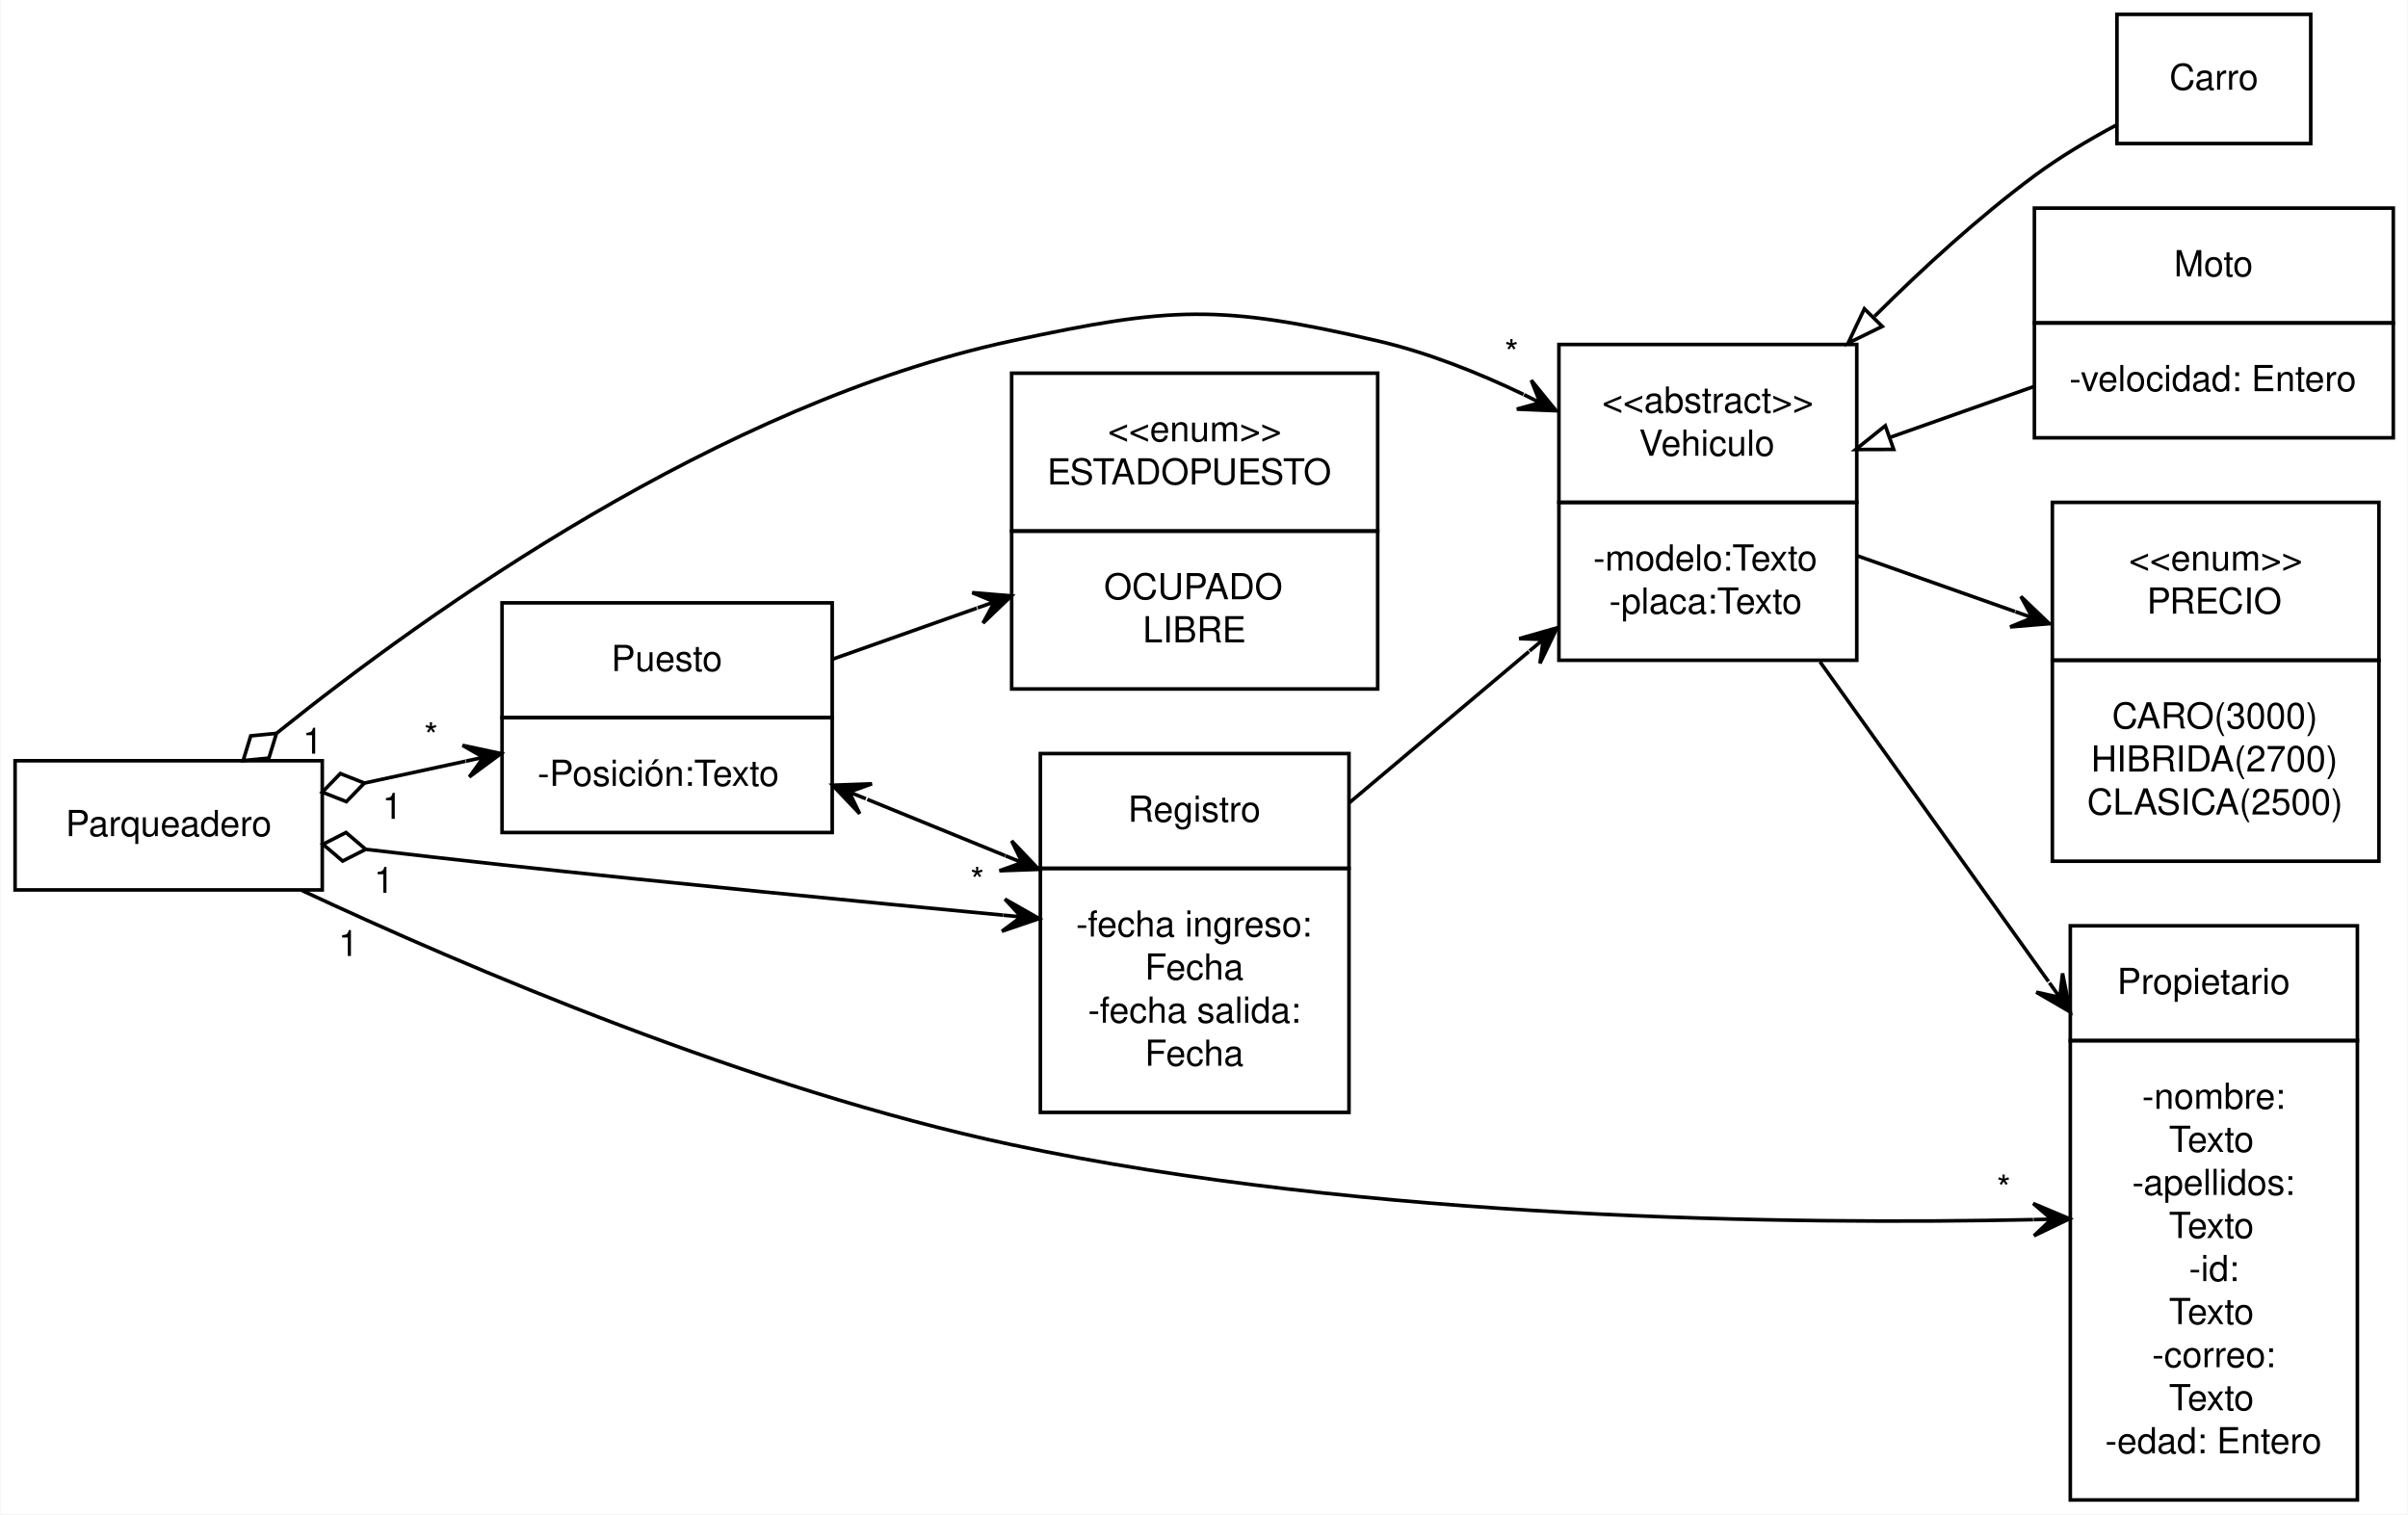
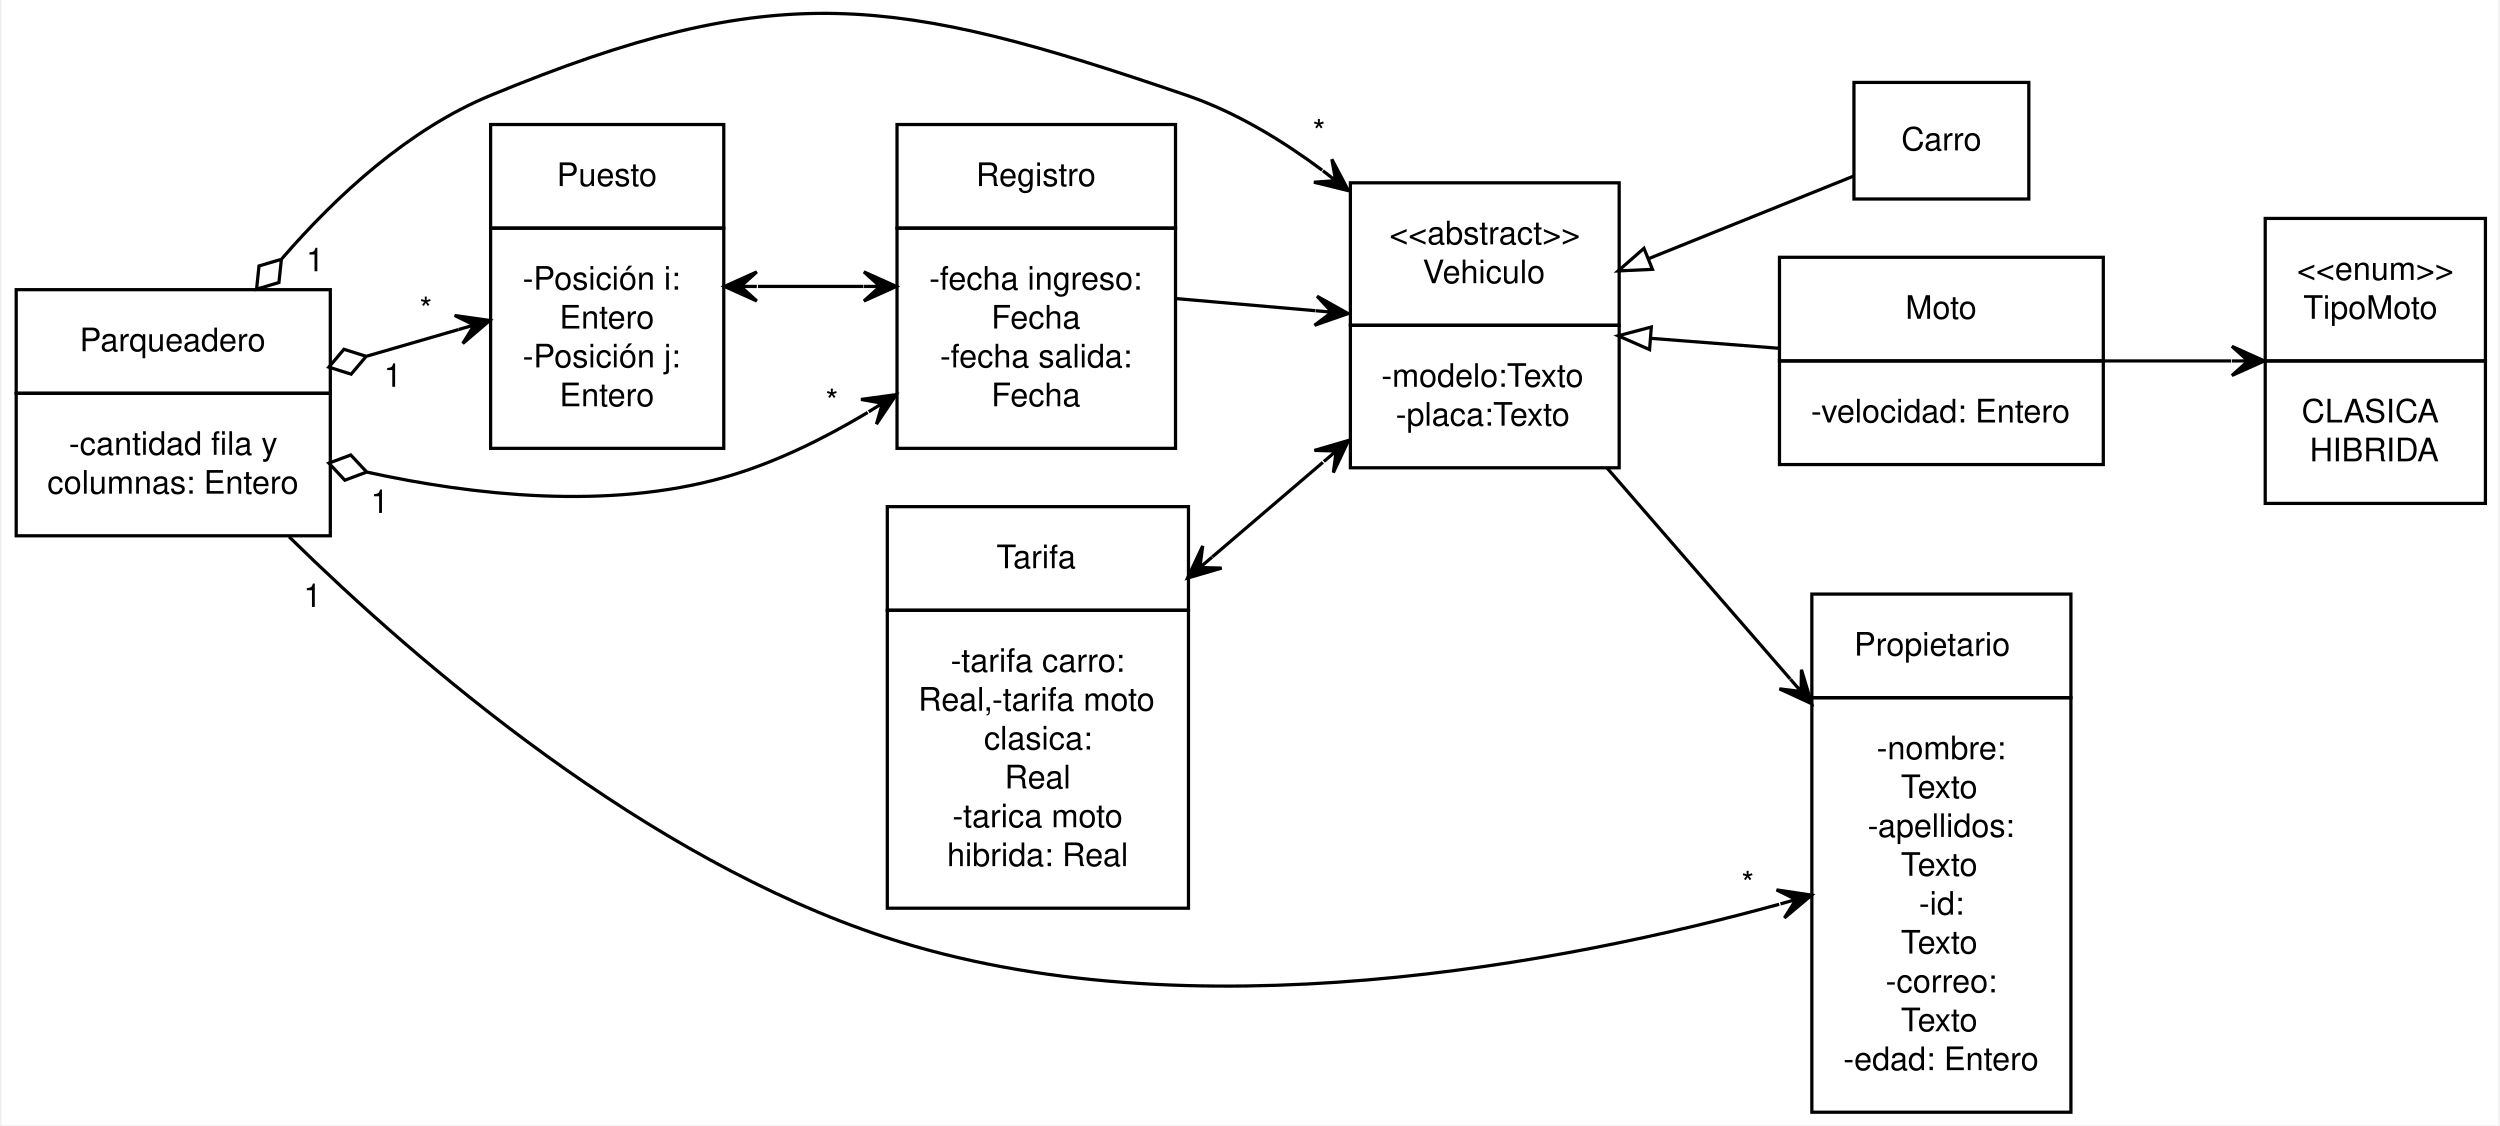
- <svg xmlns="http://www.w3.org/2000/svg" width="671pt" height="422pt" viewBox="0.00 0.00 670.80 422.00">
-   <g id="graph0" class="graph" transform="scale(1 1) rotate(0) translate(4 418)">
-     <polygon fill="#ffffff" stroke="transparent" points="-4,4 -4,-418 666.799,-418 666.799,4 -4,4" />
+ <svg xmlns="http://www.w3.org/2000/svg" width="771pt" height="347pt" viewBox="0.00 0.00 771.00 347.45">
+   <g id="graph0" class="graph" transform="scale(1 1) rotate(0) translate(4 343.4524)">
+     <polygon fill="#ffffff" stroke="transparent" points="-4,4 -4,-343.452 767,-343.452 767,4 -4,4" />
    <g id="node1" class="node">
-       <polygon fill="none" stroke="#000000" points="85.699,-206 .1,-206 .1,-170 85.699,-170 85.699,-206" />
-       <text text-anchor="middle" x="42.9" y="-185" font-family="Helvetica,sans-Serif" font-size="10.00" fill="#000000">Parqueadero</text>
+       <polygon fill="none" stroke="#000000" points=".5,-222 .5,-254 97.5,-254 97.5,-222 .5,-222" />
+       <text text-anchor="start" x="20.101" y="-235" font-family="Helvetica,sans-Serif" font-size="10.00" fill="#000000">Parqueadero</text>
+       <polygon fill="none" stroke="#000000" points=".5,-178 .5,-222 97.5,-222 97.5,-178 .5,-178" />
+       <text text-anchor="start" x="16.772" y="-203" font-family="Helvetica,sans-Serif" font-size="10.00" fill="#000000">-cantidad fila y</text>
+       <text text-anchor="start" x="10.102" y="-191" font-family="Helvetica,sans-Serif" font-size="10.00" fill="#000000">columnas: Entero</text>
    </g>
    <g id="node3" class="node">
-       <polygon fill="none" stroke="#000000" points="430.299,-278 430.299,-322 513.299,-322 513.299,-278 430.299,-278" />
-       <text text-anchor="start" x="442.339" y="-303" font-family="Helvetica,sans-Serif" font-size="10.00" fill="#000000">&lt;&lt;abstract&gt;&gt;</text>
-       <text text-anchor="start" x="452.627" y="-291" font-family="Helvetica,sans-Serif" font-size="10.00" fill="#000000">Vehiculo</text>
-       <polygon fill="none" stroke="#000000" points="430.299,-234 430.299,-278 513.299,-278 513.299,-234 430.299,-234" />
-       <text text-anchor="start" x="439.85" y="-259" font-family="Helvetica,sans-Serif" font-size="10.00" fill="#000000">-modelo:Texto</text>
-       <text text-anchor="start" x="444.294" y="-247" font-family="Helvetica,sans-Serif" font-size="10.00" fill="#000000">-placa:Texto</text>
+       <polygon fill="none" stroke="#000000" points="412.5,-243 412.5,-287 495.5,-287 495.5,-243 412.5,-243" />
+       <text text-anchor="start" x="424.54" y="-268" font-family="Helvetica,sans-Serif" font-size="10.00" fill="#000000">&lt;&lt;abstract&gt;&gt;</text>
+       <text text-anchor="start" x="434.829" y="-256" font-family="Helvetica,sans-Serif" font-size="10.00" fill="#000000">Vehiculo</text>
+       <polygon fill="none" stroke="#000000" points="412.5,-199 412.5,-243 495.5,-243 495.5,-199 412.5,-199" />
+       <text text-anchor="start" x="422.051" y="-224" font-family="Helvetica,sans-Serif" font-size="10.00" fill="#000000">-modelo:Texto</text>
+       <text text-anchor="start" x="426.495" y="-212" font-family="Helvetica,sans-Serif" font-size="10.00" fill="#000000">-placa:Texto</text>
    </g>
    <g id="edge1" class="edge">
-       <path fill="none" stroke="#000000" d="M73.074,-213.737C115.432,-247.781 196.484,-305.522 277.799,-323 322.12,-332.526 335.644,-333.27 379.799,-323 393.535,-319.805 407.583,-314.241 420.418,-308.091" />
-       <polygon fill="none" stroke="#000000" points="72.945,-213.631 65.768,-212.933 63.653,-206.039 70.83,-206.738 72.945,-213.631" />
-       <polygon fill="#000000" stroke="#000000" points="429.528,-303.536 422.597,-312.033 425.056,-305.772 420.584,-308.008 420.584,-308.008 420.584,-308.008 425.056,-305.772 418.571,-303.984 429.528,-303.536 429.528,-303.536" />
-       <text text-anchor="middle" x="417.096" y="-316.203" font-family="Helvetica,sans-Serif" font-size="10.00" fill="#000000">*</text>
-       <text text-anchor="middle" x="83.037" y="-207.962" font-family="Helvetica,sans-Serif" font-size="10.00" fill="#000000">1</text>
+       <path fill="none" stroke="#000000" d="M82.585,-263.613C99.487,-283.13 121.706,-303.56 147,-314 235.328,-350.455 271.599,-344.96 362,-314 376.824,-308.923 391.102,-300.358 403.792,-290.899" />
+       <polygon fill="none" stroke="#000000" points="82.394,-263.383 75.483,-261.325 74.725,-254.153 81.636,-256.212 82.394,-263.383" />
+       <polygon fill="#000000" stroke="#000000" points="411.892,-284.581 406.775,-294.279 407.95,-287.656 404.007,-290.731 404.007,-290.731 404.007,-290.731 407.95,-287.656 401.24,-287.183 411.892,-284.581 411.892,-284.581" />
+       <text text-anchor="middle" x="402.798" y="-299.393" font-family="Helvetica,sans-Serif" font-size="10.00" fill="#000000">*</text>
+       <text text-anchor="middle" x="92.81" y="-259.693" font-family="Helvetica,sans-Serif" font-size="10.00" fill="#000000">1</text>
    </g>
    <g id="node4" class="node">
-       <polygon fill="none" stroke="#000000" points="135.799,-218 135.799,-250 227.799,-250 227.799,-218 135.799,-218" />
-       <text text-anchor="start" x="166.237" y="-231" font-family="Helvetica,sans-Serif" font-size="10.00" fill="#000000">Puesto</text>
-       <polygon fill="none" stroke="#000000" points="135.799,-186 135.799,-218 227.799,-218 227.799,-186 135.799,-186" />
-       <text text-anchor="start" x="145.685" y="-199" font-family="Helvetica,sans-Serif" font-size="10.00" fill="#000000">-Posición:Texto</text>
+       <polygon fill="none" stroke="#000000" points="147,-273 147,-305 219,-305 219,-273 147,-273" />
+       <text text-anchor="start" x="167.438" y="-286" font-family="Helvetica,sans-Serif" font-size="10.00" fill="#000000">Puesto</text>
+       <polygon fill="none" stroke="#000000" points="147,-205 147,-273 219,-273 219,-205 147,-205" />
+       <text text-anchor="start" x="156.891" y="-254" font-family="Helvetica,sans-Serif" font-size="10.00" fill="#000000">-Posición i:</text>
+       <text text-anchor="start" x="168.273" y="-242" font-family="Helvetica,sans-Serif" font-size="10.00" fill="#000000">Entero</text>
+       <text text-anchor="start" x="156.891" y="-230" font-family="Helvetica,sans-Serif" font-size="10.00" fill="#000000">-Posición j:</text>
+       <text text-anchor="start" x="168.273" y="-218" font-family="Helvetica,sans-Serif" font-size="10.00" fill="#000000">Entero</text>
    </g>
    <g id="edge4" class="edge">
-       <path fill="none" stroke="#000000" d="M97.498,-199.792C106.733,-201.787 116.335,-203.861 125.61,-205.864" />
-       <polygon fill="none" stroke="#000000" points="97.437,-199.779 90.728,-202.422 85.707,-197.246 92.417,-194.603 97.437,-199.779" />
-       <polygon fill="#000000" stroke="#000000" points="135.513,-208.003 124.788,-210.29 130.625,-206.947 125.738,-205.892 125.738,-205.892 125.738,-205.892 130.625,-206.947 126.688,-201.493 135.513,-208.003 135.513,-208.003" />
-       <text text-anchor="middle" x="116.011" y="-209.438" font-family="Helvetica,sans-Serif" font-size="10.00" fill="#000000">*</text>
-       <text text-anchor="middle" x="105.209" y="-189.811" font-family="Helvetica,sans-Serif" font-size="10.00" fill="#000000">1</text>
+       <path fill="none" stroke="#000000" d="M108.801,-233.485C118.315,-236.244 128.016,-239.057 137.132,-241.7" />
+       <polygon fill="none" stroke="#000000" points="108.583,-233.422 101.706,-235.593 97.058,-230.08 103.934,-227.909 108.583,-233.422" />
+       <polygon fill="#000000" stroke="#000000" points="146.757,-244.491 135.9,-246.028 141.955,-243.099 137.153,-241.706 137.153,-241.706 137.153,-241.706 141.955,-243.099 138.406,-237.384 146.757,-244.491 146.757,-244.491" />
+       <text text-anchor="middle" x="126.994" y="-244.561" font-family="Helvetica,sans-Serif" font-size="10.00" fill="#000000">*</text>
+       <text text-anchor="middle" x="116.821" y="-224.01" font-family="Helvetica,sans-Serif" font-size="10.00" fill="#000000">1</text>
    </g>
    <g id="node8" class="node">
-       <polygon fill="none" stroke="#000000" points="572.799,-128 572.799,-160 652.799,-160 652.799,-128 572.799,-128" />
-       <text text-anchor="start" x="585.851" y="-141" font-family="Helvetica,sans-Serif" font-size="10.00" fill="#000000">Propietario  </text>
-       <polygon fill="none" stroke="#000000" points="572.799,0 572.799,-128 652.799,-128 652.799,0 572.799,0" />
-       <text text-anchor="start" x="592.798" y="-109" font-family="Helvetica,sans-Serif" font-size="10.00" fill="#000000">-nombre:</text>
-       <text text-anchor="start" x="600.296" y="-97" font-family="Helvetica,sans-Serif" font-size="10.00" fill="#000000">Texto</text>
-       <text text-anchor="start" x="590.019" y="-85" font-family="Helvetica,sans-Serif" font-size="10.00" fill="#000000">-apellidos:</text>
-       <text text-anchor="start" x="600.296" y="-73" font-family="Helvetica,sans-Serif" font-size="10.00" fill="#000000">Texto</text>
-       <text text-anchor="start" x="605.856" y="-61" font-family="Helvetica,sans-Serif" font-size="10.00" fill="#000000">-id:</text>
-       <text text-anchor="start" x="600.296" y="-49" font-family="Helvetica,sans-Serif" font-size="10.00" fill="#000000">Texto</text>
-       <text text-anchor="start" x="595.577" y="-37" font-family="Helvetica,sans-Serif" font-size="10.00" fill="#000000">-correo:</text>
-       <text text-anchor="start" x="600.296" y="-25" font-family="Helvetica,sans-Serif" font-size="10.00" fill="#000000">Texto</text>
-       <text text-anchor="start" x="582.51" y="-13" font-family="Helvetica,sans-Serif" font-size="10.00" fill="#000000">-edad: Entero</text>
+       <polygon fill="none" stroke="#000000" points="555,-128 555,-160 635,-160 635,-128 555,-128" />
+       <text text-anchor="start" x="568.052" y="-141" font-family="Helvetica,sans-Serif" font-size="10.00" fill="#000000">Propietario  </text>
+       <polygon fill="none" stroke="#000000" points="555,0 555,-128 635,-128 635,0 555,0" />
+       <text text-anchor="start" x="574.999" y="-109" font-family="Helvetica,sans-Serif" font-size="10.00" fill="#000000">-nombre:</text>
+       <text text-anchor="start" x="582.497" y="-97" font-family="Helvetica,sans-Serif" font-size="10.00" fill="#000000">Texto</text>
+       <text text-anchor="start" x="572.22" y="-85" font-family="Helvetica,sans-Serif" font-size="10.00" fill="#000000">-apellidos:</text>
+       <text text-anchor="start" x="582.497" y="-73" font-family="Helvetica,sans-Serif" font-size="10.00" fill="#000000">Texto</text>
+       <text text-anchor="start" x="588.057" y="-61" font-family="Helvetica,sans-Serif" font-size="10.00" fill="#000000">-id:</text>
+       <text text-anchor="start" x="582.497" y="-49" font-family="Helvetica,sans-Serif" font-size="10.00" fill="#000000">Texto</text>
+       <text text-anchor="start" x="577.779" y="-37" font-family="Helvetica,sans-Serif" font-size="10.00" fill="#000000">-correo:</text>
+       <text text-anchor="start" x="582.497" y="-25" font-family="Helvetica,sans-Serif" font-size="10.00" fill="#000000">Texto</text>
+       <text text-anchor="start" x="564.712" y="-13" font-family="Helvetica,sans-Serif" font-size="10.00" fill="#000000">-edad: Entero</text>
    </g>
    <g id="edge2" class="edge">
-       <path fill="none" stroke="#000000" d="M80.065,-169.834C125.49,-148.602 205.281,-114.412 277.799,-99 377.049,-77.906 496.325,-76.721 562.429,-78.118" />
-       <polygon fill="#000000" stroke="#000000" points="572.571,-78.362 562.465,-82.62 567.572,-78.241 562.573,-78.121 562.573,-78.121 562.573,-78.121 567.572,-78.241 562.682,-73.623 572.571,-78.362 572.571,-78.362" />
-       <text text-anchor="middle" x="554.247" y="-83.376" font-family="Helvetica,sans-Serif" font-size="10.00" fill="#000000">*</text>
-       <text text-anchor="middle" x="92.998" y="-151.578" font-family="Helvetica,sans-Serif" font-size="10.00" fill="#000000">1</text>
+       <path fill="none" stroke="#000000" d="M84.783,-177.674C125.3,-137.929 194.973,-78.27 269,-54 362.845,-23.232 479.668,-46.279 544.917,-64.216" />
+       <polygon fill="#000000" stroke="#000000" points="554.934,-67.041 544.088,-68.657 550.122,-65.684 545.31,-64.326 545.31,-64.326 545.31,-64.326 550.122,-65.684 546.532,-59.995 554.934,-67.041 554.934,-67.041" />
+       <text text-anchor="middle" x="535.194" y="-67.255" font-family="Helvetica,sans-Serif" font-size="10.00" fill="#000000">*</text>
+       <text text-anchor="middle" x="92.02" y="-156.03" font-family="Helvetica,sans-Serif" font-size="10.00" fill="#000000">1</text>
    </g>
    <g id="node9" class="node">
-       <polygon fill="none" stroke="#000000" points="285.799,-176 285.799,-208 371.799,-208 371.799,-176 285.799,-176" />
-       <text text-anchor="start" x="310.188" y="-189" font-family="Helvetica,sans-Serif" font-size="10.00" fill="#000000">Registro</text>
-       <polygon fill="none" stroke="#000000" points="285.799,-108 285.799,-176 371.799,-176 371.799,-108 285.799,-108" />
-       <text text-anchor="start" x="295.736" y="-157" font-family="Helvetica,sans-Serif" font-size="10.00" fill="#000000">-fecha ingreso:</text>
-       <text text-anchor="start" x="314.906" y="-145" font-family="Helvetica,sans-Serif" font-size="10.00" fill="#000000">Fecha</text>
-       <text text-anchor="start" x="299.07" y="-133" font-family="Helvetica,sans-Serif" font-size="10.00" fill="#000000">-fecha salida:</text>
-       <text text-anchor="start" x="314.906" y="-121" font-family="Helvetica,sans-Serif" font-size="10.00" fill="#000000">Fecha</text>
+       <polygon fill="none" stroke="#000000" points="272.5,-273 272.5,-305 358.5,-305 358.5,-273 272.5,-273" />
+       <text text-anchor="start" x="296.889" y="-286" font-family="Helvetica,sans-Serif" font-size="10.00" fill="#000000">Registro</text>
+       <polygon fill="none" stroke="#000000" points="272.5,-205 272.5,-273 358.5,-273 358.5,-205 272.5,-205" />
+       <text text-anchor="start" x="282.437" y="-254" font-family="Helvetica,sans-Serif" font-size="10.00" fill="#000000">-fecha ingreso:</text>
+       <text text-anchor="start" x="301.607" y="-242" font-family="Helvetica,sans-Serif" font-size="10.00" fill="#000000">Fecha</text>
+       <text text-anchor="start" x="285.771" y="-230" font-family="Helvetica,sans-Serif" font-size="10.00" fill="#000000">-fecha salida:</text>
+       <text text-anchor="start" x="301.607" y="-218" font-family="Helvetica,sans-Serif" font-size="10.00" fill="#000000">Fecha</text>
    </g>
    <g id="edge3" class="edge">
-       <path fill="none" stroke="#000000" d="M98.02,-181.292C110.442,-179.83 123.568,-178.326 135.799,-177 182.965,-171.887 236.681,-166.646 275.446,-162.967" />
-       <polygon fill="none" stroke="#000000" points="97.81,-181.316 92.323,-185.995 85.893,-182.73 91.38,-178.051 97.81,-181.316" />
-       <polygon fill="#000000" stroke="#000000" points="285.465,-162.02 275.933,-167.441 280.488,-162.49 275.51,-162.961 275.51,-162.961 275.51,-162.961 280.488,-162.49 275.086,-158.481 285.465,-162.02 285.465,-162.02" />
-       <text text-anchor="middle" x="268.216" y="-169.141" font-family="Helvetica,sans-Serif" font-size="10.00" fill="#000000">*</text>
-       <text text-anchor="middle" x="102.897" y="-169.201" font-family="Helvetica,sans-Serif" font-size="10.00" fill="#000000">1</text>
+       <path fill="none" stroke="#000000" d="M108.823,-197.664C141.856,-190.415 183.229,-185.931 219,-196 234.351,-200.321 249.673,-207.838 263.441,-216.088" />
+       <polygon fill="none" stroke="#000000" points="108.737,-197.685 103.815,-202.955 97.057,-200.438 101.979,-195.168 108.737,-197.685" />
+       <polygon fill="#000000" stroke="#000000" points="272.248,-221.589 261.382,-220.108 268.007,-218.941 263.767,-216.292 263.767,-216.292 263.767,-216.292 268.007,-218.941 266.151,-212.475 272.248,-221.589 272.248,-221.589" />
+       <text text-anchor="middle" x="252.397" y="-216.155" font-family="Helvetica,sans-Serif" font-size="10.00" fill="#000000">*</text>
+       <text text-anchor="middle" x="112.76" y="-185.052" font-family="Helvetica,sans-Serif" font-size="10.00" fill="#000000">1</text>
    </g>
    <g id="node2" class="node">
-       <polygon fill="none" stroke="#000000" points="277.799,-270 277.799,-314 379.799,-314 379.799,-270 277.799,-270" />
-       <text text-anchor="start" x="304.618" y="-295" font-family="Helvetica,sans-Serif" font-size="10.00" fill="#000000">&lt;&lt;enum&gt;&gt;</text>
-       <text text-anchor="start" x="287.685" y="-283" font-family="Helvetica,sans-Serif" font-size="10.00" fill="#000000">ESTADOPUESTO</text>
-       <polygon fill="none" stroke="#000000" points="277.799,-226 277.799,-270 379.799,-270 379.799,-226 277.799,-226" />
-       <text text-anchor="start" x="303.522" y="-251" font-family="Helvetica,sans-Serif" font-size="10.00" fill="#000000">OCUPADO</text>
-       <text text-anchor="start" x="314.351" y="-239" font-family="Helvetica,sans-Serif" font-size="10.00" fill="#000000">LIBRE</text>
+       <polygon fill="none" stroke="#000000" points="269.5,-155 269.5,-187 362.5,-187 362.5,-155 269.5,-155" />
+       <text text-anchor="start" x="303.223" y="-168" font-family="Helvetica,sans-Serif" font-size="10.00" fill="#000000">Tarifa</text>
+       <polygon fill="none" stroke="#000000" points="269.5,-63 269.5,-155 362.5,-155 362.5,-63 269.5,-63" />
+       <text text-anchor="start" x="289.057" y="-136" font-family="Helvetica,sans-Serif" font-size="10.00" fill="#000000">-tarifa carro:</text>
+       <text text-anchor="start" x="279.053" y="-124" font-family="Helvetica,sans-Serif" font-size="10.00" fill="#000000">Real,-tarifa moto</text>
+       <text text-anchor="start" x="299.332" y="-112" font-family="Helvetica,sans-Serif" font-size="10.00" fill="#000000">clasica:</text>
+       <text text-anchor="start" x="305.722" y="-100" font-family="Helvetica,sans-Serif" font-size="10.00" fill="#000000">Real</text>
+       <text text-anchor="start" x="289.611" y="-88" font-family="Helvetica,sans-Serif" font-size="10.00" fill="#000000">-tarica moto</text>
+       <text text-anchor="start" x="287.942" y="-76" font-family="Helvetica,sans-Serif" font-size="10.00" fill="#000000">hibrida: Real</text>
+     </g>
+     <g id="edge5" class="edge">
+       <path fill="none" stroke="#000000" d="M369.888,-171.506C381.142,-181.129 392.94,-191.217 404.008,-200.681" />
+       <polygon fill="#000000" stroke="#000000" points="362.221,-164.949 372.745,-168.028 366.021,-168.199 369.821,-171.448 369.821,-171.448 369.821,-171.448 366.021,-168.199 366.896,-174.869 362.221,-164.949 362.221,-164.949" />
+       <polygon fill="#000000" stroke="#000000" points="411.92,-207.446 401.395,-204.367 408.12,-204.197 404.32,-200.947 404.32,-200.947 404.32,-200.947 408.12,-204.197 407.244,-197.527 411.92,-207.446 411.92,-207.446" />
    </g>
    <g id="node5" class="node">
-       <polygon fill="none" stroke="#000000" points="639.799,-414 585.799,-414 585.799,-378 639.799,-378 639.799,-414" />
-       <text text-anchor="middle" x="612.799" y="-393" font-family="Helvetica,sans-Serif" font-size="10.00" fill="#000000">Carro</text>
+       <polygon fill="none" stroke="#000000" points="622,-318 568,-318 568,-282 622,-282 622,-318" />
+       <text text-anchor="middle" x="595" y="-297" font-family="Helvetica,sans-Serif" font-size="10.00" fill="#000000">Carro</text>
    </g>
    <g id="edge10" class="edge">
-       <path fill="none" stroke="#000000" d="M518.267,-329.861C531.908,-343.45 547.321,-357.502 562.799,-369 569.847,-374.236 578.038,-379.094 585.725,-383.205" />
-       <polygon fill="none" stroke="#000000" points="520.397,-327.037 510.881,-322.379 515.415,-331.955 520.397,-327.037" />
+       <path fill="none" stroke="#000000" d="M504.498,-263.543C525.919,-272.172 549.965,-281.859 567.885,-289.077" />
+       <polygon fill="none" stroke="#000000" points="505.773,-260.284 495.189,-259.794 503.157,-266.777 505.773,-260.284" />
    </g>
    <g id="node6" class="node">
-       <polygon fill="none" stroke="#000000" points="562.799,-328 562.799,-360 662.799,-360 662.799,-328 562.799,-328" />
-       <text text-anchor="start" x="601.686" y="-341" font-family="Helvetica,sans-Serif" font-size="10.00" fill="#000000">Moto</text>
-       <polygon fill="none" stroke="#000000" points="562.799,-296 562.799,-328 662.799,-328 662.799,-296 562.799,-296" />
-       <text text-anchor="start" x="572.512" y="-309" font-family="Helvetica,sans-Serif" font-size="10.00" fill="#000000">-velocidad: Entero</text>
+       <polygon fill="none" stroke="#000000" points="545,-232 545,-264 645,-264 645,-232 545,-232" />
+       <text text-anchor="start" x="583.887" y="-245" font-family="Helvetica,sans-Serif" font-size="10.00" fill="#000000">Moto</text>
+       <polygon fill="none" stroke="#000000" points="545,-200 545,-232 645,-232 645,-200 545,-200" />
+       <text text-anchor="start" x="554.713" y="-213" font-family="Helvetica,sans-Serif" font-size="10.00" fill="#000000">-velocidad: Entero</text>
    </g>
    <g id="edge11" class="edge">
-       <path fill="none" stroke="#000000" d="M522.726,-296.172C535.742,-300.772 549.704,-305.705 562.656,-310.282" />
-       <polygon fill="none" stroke="#000000" points="523.583,-292.763 512.988,-292.731 521.251,-299.363 523.583,-292.763" />
+       <path fill="none" stroke="#000000" d="M505.31,-238.972C518.217,-237.969 532.032,-236.895 544.857,-235.898" />
+       <polygon fill="none" stroke="#000000" points="504.888,-235.494 495.189,-239.759 505.431,-242.474 504.888,-235.494" />
+     </g>
+     <g id="edge7" class="edge">
+       <path fill="none" stroke="#000000" d="M491.792,-198.89C509.214,-178.821 529.988,-154.89 548.317,-133.777" />
+       <polygon fill="#000000" stroke="#000000" points="554.948,-126.138 551.79,-136.64 551.67,-129.914 548.392,-133.69 548.392,-133.69 548.392,-133.69 551.67,-129.914 544.994,-130.74 554.948,-126.138 554.948,-126.138" />
+     </g>
+     <g id="edge6" class="edge">
+       <path fill="none" stroke="#000000" d="M229.538,-255C240.068,-255 251.329,-255 262.117,-255" />
+       <polygon fill="#000000" stroke="#000000" points="219.206,-255 229.206,-250.5 224.206,-255 229.206,-255 229.206,-255 229.206,-255 224.206,-255 229.206,-259.5 219.206,-255 219.206,-255" />
+       <polygon fill="#000000" stroke="#000000" points="272.275,-255 262.275,-259.5 267.275,-255 262.275,-255 262.275,-255 262.275,-255 267.275,-255 262.275,-250.5 272.275,-255 272.275,-255" />
    </g>
    <g id="node7" class="node">
-       <polygon fill="none" stroke="#000000" points="567.799,-234 567.799,-278 658.799,-278 658.799,-234 567.799,-234" />
-       <text text-anchor="start" x="589.118" y="-259" font-family="Helvetica,sans-Serif" font-size="10.00" fill="#000000">&lt;&lt;enum&gt;&gt;</text>
-       <text text-anchor="start" x="594.132" y="-247" font-family="Helvetica,sans-Serif" font-size="10.00" fill="#000000">PRECIO</text>
-       <polygon fill="none" stroke="#000000" points="567.799,-178 567.799,-234 658.799,-234 658.799,-178 567.799,-178" />
-       <text text-anchor="start" x="584.409" y="-215" font-family="Helvetica,sans-Serif" font-size="10.00" fill="#000000">CARO(3000)</text>
-       <text text-anchor="start" x="578.576" y="-203" font-family="Helvetica,sans-Serif" font-size="10.00" fill="#000000">HIBRIDA(2700)</text>
-       <text text-anchor="start" x="577.461" y="-191" font-family="Helvetica,sans-Serif" font-size="10.00" fill="#000000">CLASICA(2500)</text>
+       <polygon fill="none" stroke="#000000" points="695,-232 695,-276 763,-276 763,-232 695,-232" />
+       <text text-anchor="start" x="704.819" y="-257" font-family="Helvetica,sans-Serif" font-size="10.00" fill="#000000">&lt;&lt;enum&gt;&gt;</text>
+       <text text-anchor="start" x="706.774" y="-245" font-family="Helvetica,sans-Serif" font-size="10.00" fill="#000000"> TipoMoto</text>
+       <polygon fill="none" stroke="#000000" points="695,-188 695,-232 763,-232 763,-188 695,-188" />
+       <text text-anchor="start" x="706.219" y="-213" font-family="Helvetica,sans-Serif" font-size="10.00" fill="#000000"> CLASICA</text>
+       <text text-anchor="start" x="708.723" y="-201" font-family="Helvetica,sans-Serif" font-size="10.00" fill="#000000">HIBRIDA</text>
    </g>
    <g id="edge9" class="edge">
-       <path fill="none" stroke="#000000" d="M512.988,-263.269C526.898,-258.354 542.621,-252.798 557.405,-247.574" />
-       <polygon fill="#000000" stroke="#000000" points="566.956,-244.199 559.026,-251.774 562.241,-245.865 557.527,-247.531 557.527,-247.531 557.527,-247.531 562.241,-245.865 556.028,-243.288 566.956,-244.199 566.956,-244.199" />
-     </g>
-     <g id="edge7" class="edge">
-       <path fill="none" stroke="#000000" d="M503.054,-233.565C521.817,-207.31 545.901,-173.61 566.725,-144.471" />
-       <polygon fill="#000000" stroke="#000000" points="572.788,-135.987 570.635,-146.74 569.881,-140.055 566.974,-144.123 566.974,-144.123 566.974,-144.123 569.881,-140.055 563.312,-141.507 572.788,-135.987 572.788,-135.987" />
-     </g>
-     <g id="edge5" class="edge">
-       <path fill="none" stroke="#000000" d="M227.907,-234.31C240.645,-238.816 254.664,-243.775 268.094,-248.526" />
-       <polygon fill="#000000" stroke="#000000" points="277.743,-251.94 266.815,-252.847 273.03,-250.272 268.316,-248.605 268.316,-248.605 268.316,-248.605 273.03,-250.272 269.817,-244.362 277.743,-251.94 277.743,-251.94" />
-     </g>
-     <g id="edge6" class="edge">
-       <path fill="none" stroke="#000000" d="M237.579,-195.232C250.187,-190.087 263.534,-184.639 276.013,-179.545" />
-       <polygon fill="#000000" stroke="#000000" points="227.907,-199.18 235.465,-191.235 232.537,-197.291 237.166,-195.401 237.166,-195.401 237.166,-195.401 232.537,-197.291 238.866,-199.567 227.907,-199.18 227.907,-199.18" />
-       <polygon fill="#000000" stroke="#000000" points="285.361,-175.73 277.803,-183.675 280.731,-177.619 276.102,-179.509 276.102,-179.509 276.102,-179.509 280.731,-177.619 274.401,-175.343 285.361,-175.73 285.361,-175.73" />
+       <path fill="none" stroke="#000000" d="M645.278,-232C658.158,-232 671.919,-232 684.486,-232" />
+       <polygon fill="#000000" stroke="#000000" points="694.716,-232 684.716,-236.5 689.716,-232 684.716,-232 684.716,-232 684.716,-232 689.716,-232 684.716,-227.5 694.716,-232 694.716,-232" />
    </g>
    <g id="edge8" class="edge">
-       <path fill="none" stroke="#000000" d="M371.94,-194.33C387.709,-207.609 405.666,-222.73 421.936,-236.431" />
-       <polygon fill="#000000" stroke="#000000" points="429.771,-243.029 419.223,-240.03 425.946,-239.808 422.122,-236.588 422.122,-236.588 422.122,-236.588 425.946,-239.808 425.02,-233.145 429.771,-243.029 429.771,-243.029" />
+       <path fill="none" stroke="#000000" d="M358.785,-251.236C372.397,-250.052 387.567,-248.733 401.707,-247.504" />
+       <polygon fill="#000000" stroke="#000000" points="411.784,-246.627 402.211,-251.977 406.803,-247.061 401.822,-247.494 401.822,-247.494 401.822,-247.494 406.803,-247.061 401.432,-243.011 411.784,-246.627 411.784,-246.627" />
    </g>
  </g>
</svg>
